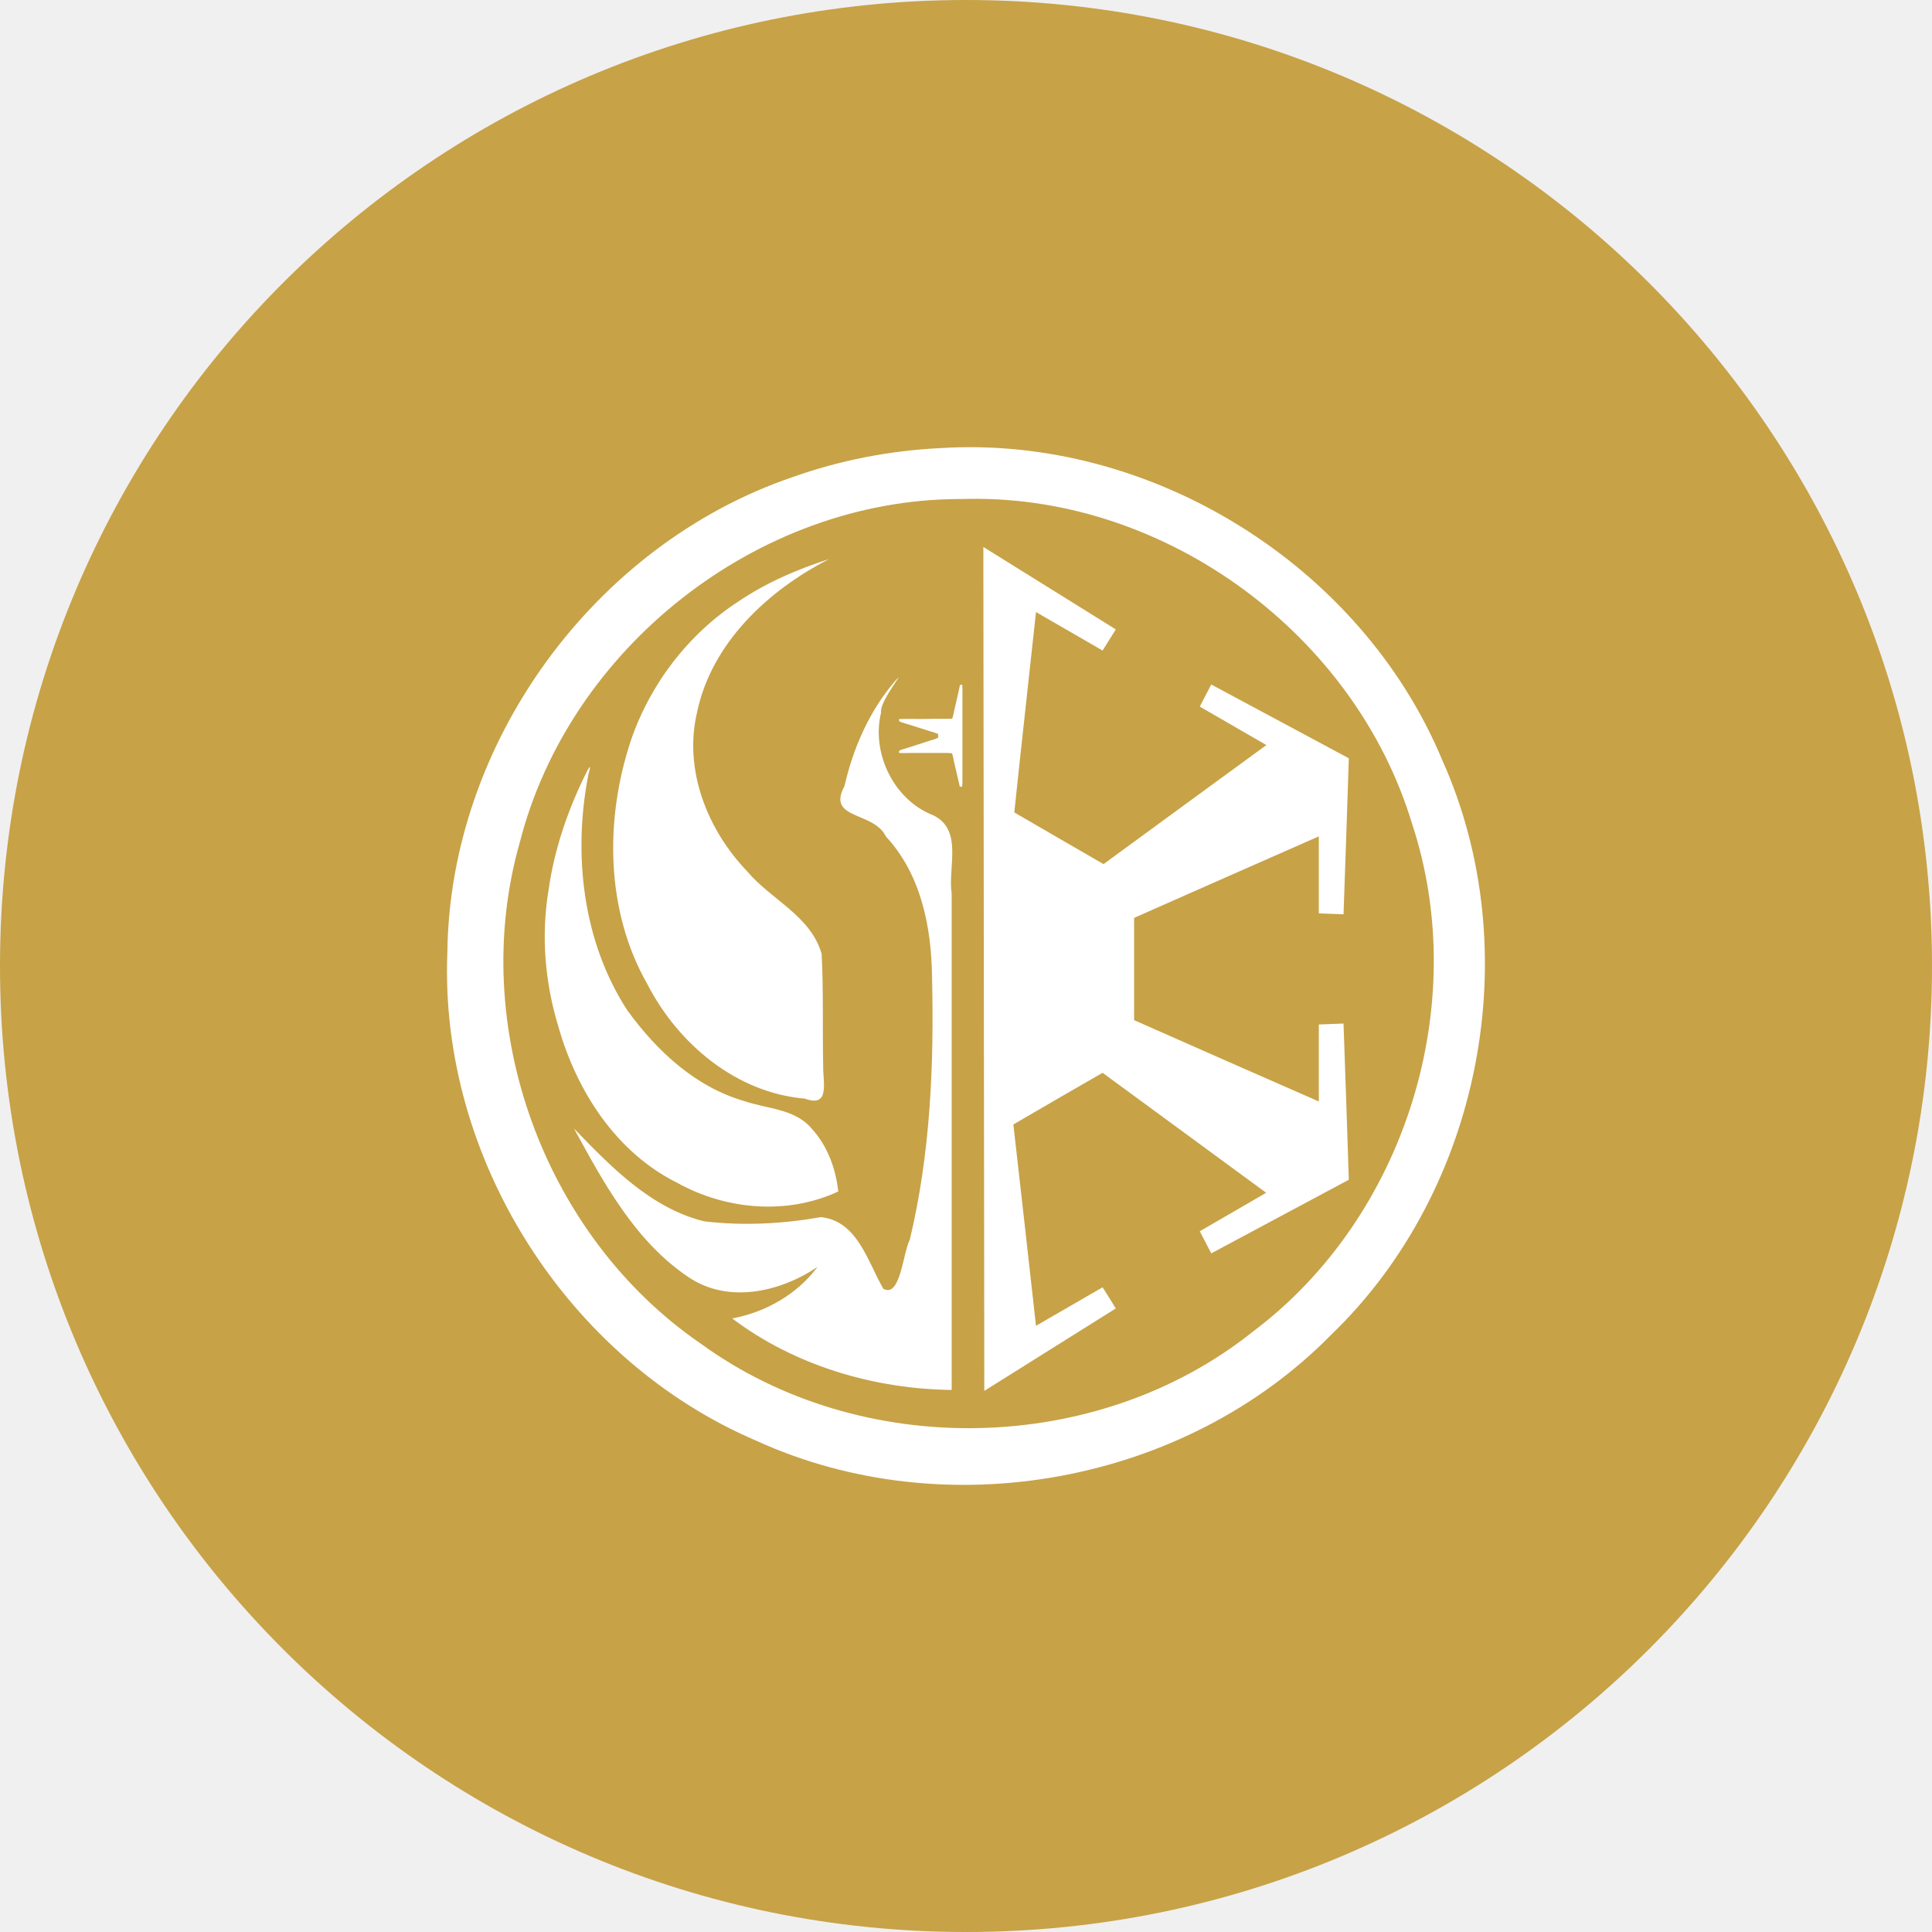
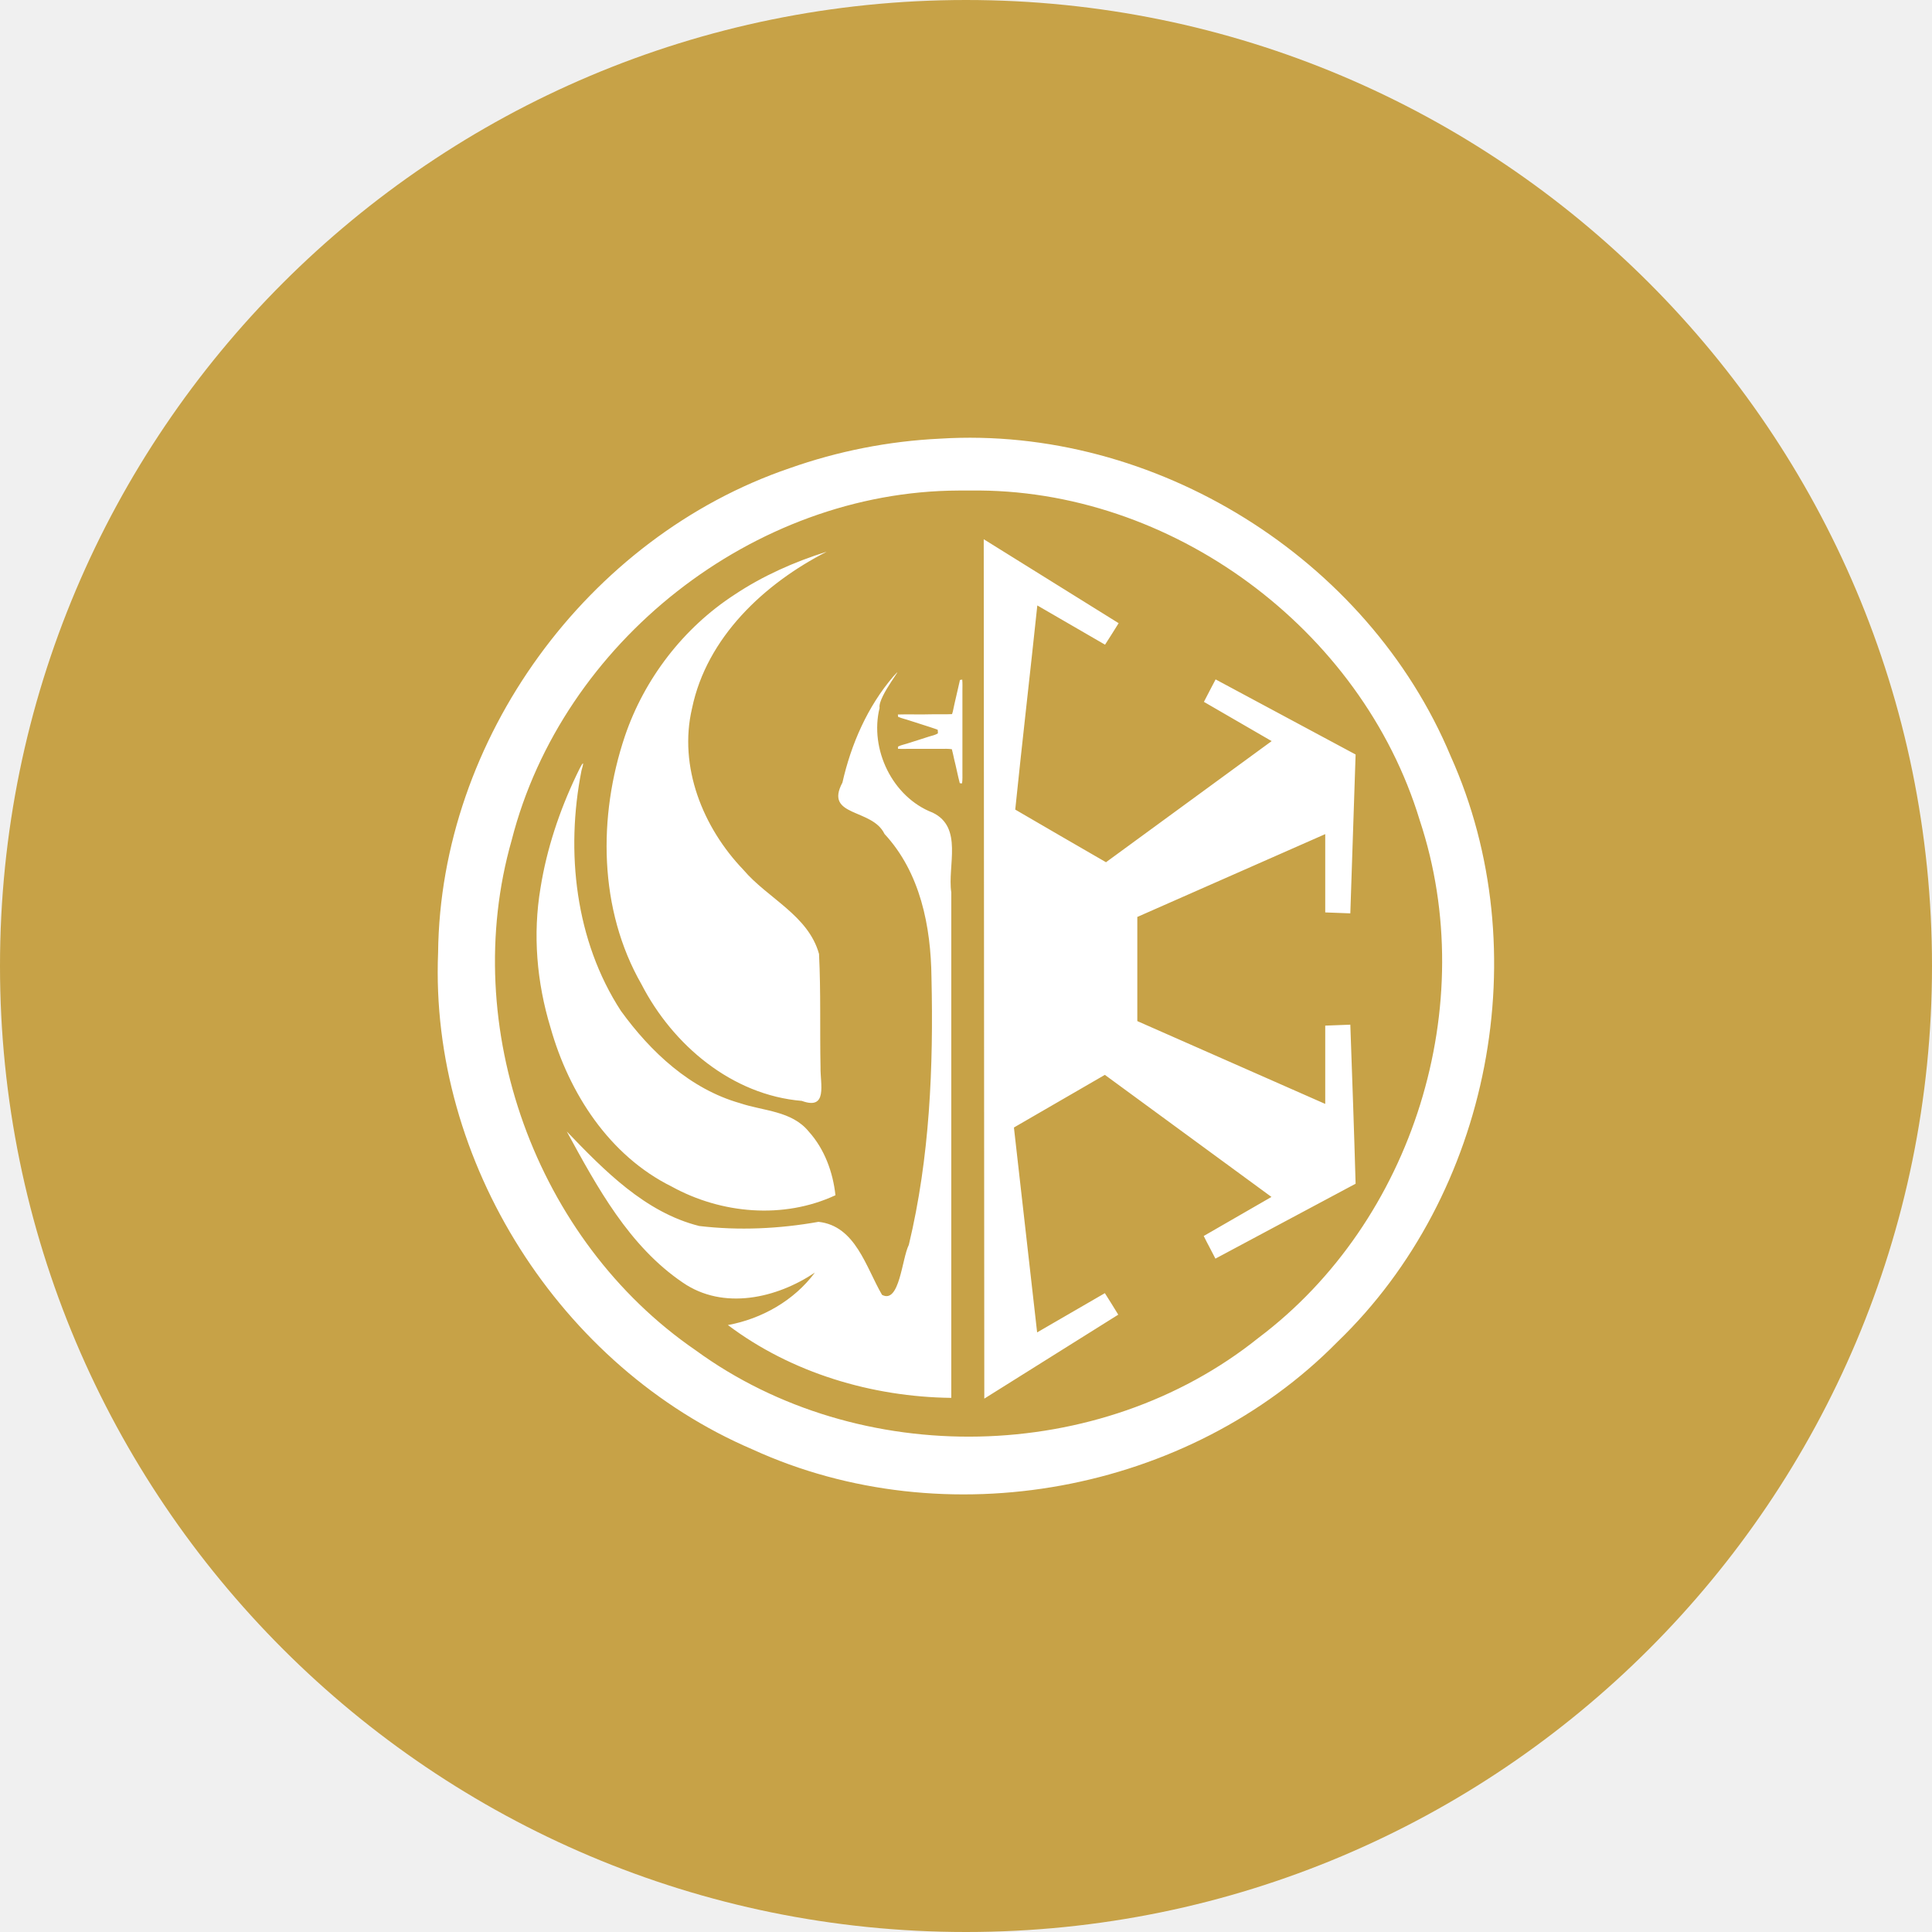
- <svg xmlns="http://www.w3.org/2000/svg" viewBox="0 0 1024 1024">
+ <svg xmlns="http://www.w3.org/2000/svg" viewBox="0 0 1024 1024" style="enable-background:new 0 0 1024 1024" xml:space="preserve">
  <circle cx="512" cy="512" r="512" style="fill:#c7a247" />
-   <path d="M521.2 289.9c23.4 14.5 46.8 29.2 70.2 43.7-2.3 3.7-4.7 7.5-7 11.2-11.8-6.8-23.5-13.6-35.3-20.4-3.8 35.4-7.8 70.8-11.5 106.2 15.7 9.2 31.5 18.2 47.3 27.4 28.7-21 57.5-42.1 86.3-63.1-11.7-6.8-23.5-13.6-35.3-20.4 2.1-3.9 4-7.8 6.1-11.7 24.3 13.1 48.6 26 72.9 39.1-.9 27.6-1.8 55.2-2.8 82.7-4.4-.2-8.7-.3-13.1-.5v-40.8c-32.6 14.4-65.3 28.7-97.9 43.2v54.2c32.6 14.4 65.2 28.8 97.9 43.1V543c4.4-.2 8.7-.3 13.1-.5 1 27.6 1.9 55.2 2.8 82.8l-72.9 39c-2-3.9-4.1-7.8-6.1-11.7 11.8-6.8 23.5-13.6 35.2-20.4l-86.7-63.6c-15.8 9.1-31.6 18.2-47.3 27.4 4 35.6 8.1 71.1 12 106.7 11.8-6.8 23.5-13.6 35.3-20.4 2.4 3.7 4.7 7.5 7 11.2-23.2 14.6-46.5 29.1-69.7 43.7l-.5-447.3zm-22.7-52.4c111.6-7 222.8 62 265.9 165.3 45.4 101.1 20.9 228-59 304.8-77.5 78.8-204.1 101.9-304.6 56-100.1-42.8-168-149.7-163.7-258.6 1.2-111.2 77.7-216.2 182.9-252.1 25.3-9 51.8-14.1 78.5-15.4zm9.6 27c-106.7.4-206.3 78.9-232.6 182-27.7 97.1 12.5 208.3 95.7 265.5 85.3 62.2 210.6 59.7 293.1-6.4 80.7-60.7 115.8-173.6 84-269.4-30.3-99.8-129.6-173.1-234-171.8l-6.2.1zm-116.6 54.2c14.7-9.9 31.1-17 48-22.4-32.5 16.6-62.5 44.6-70.1 81.5-7.1 30.4 5.6 62.2 26.7 84.1 12.6 15 33.8 23.6 39.4 43.8 1 19.7.4 39.5.8 59.2-.2 8.5 3.9 22.4-9.7 17.4-36.4-3.1-67.2-29-83.5-60.7-22.2-38.9-22.6-87.4-8.7-129.2 10.2-29.9 30.5-56.4 57.1-73.7zm82.7 42.5c7.6-8.4-8.3 10.5-7.2 16.4-5.3 21.5 6.7 46.4 27.6 54.5 16 7.7 7.7 27.7 9.8 41.5v263.1c-41.2-.5-83.2-12.9-116.3-37.9 17.7-3.3 34.4-12.8 45.2-27.3-19.9 13.4-47.6 19.7-68.7 5.2-28-18.9-44.6-49.7-60.4-78.6 19.5 20.2 40.7 42.2 68.9 49.2 20.6 2.5 41.6 1.4 62-2.2 19.4 2 24.8 23.7 33.1 38 9.1 4.9 10.3-18.9 14-26 10.9-45.4 12.9-92.6 11.8-139.1-.3-26.6-5.8-54.6-24.5-74.7-6.4-13.4-31.6-8.7-21.9-26.7 4.6-20.1 13.1-39.6 26.6-55.4zm34.6 1.9c.4-.1.8-.1 1.2-.2.2 2 .1 4 .1 6v42.3c0 1.9.1 3.9-.2 5.8-.4 0-.8 0-1.2-.1-1-4.2-1.9-8.4-2.9-12.5-.4-1.7-.6-3.4-1.2-5.1-1.9-.3-3.8-.2-5.7-.2h-16.8c-1.8 0-3.7.1-5.5 0 0-.4-.3-1 .2-1.3 1.4-.7 3-1 4.5-1.5 3.8-1.3 7.6-2.4 11.4-3.7 1.5-.5 3.2-.8 4.6-1.7 0-.6 0-1.2-.1-1.9-1.4-.6-2.8-1-4.2-1.4-3.5-1.1-7-2.2-10.4-3.3-2-.7-4.1-1.1-6-2 0-.4-.1-.8-.1-1.2 5.6-.2 11.3.1 17-.1 3.7-.1 7.5.1 11.2-.1.1-.4.3-.9.4-1.3 1.2-5.7 2.6-11.1 3.7-16.5zm-199.6 49.6c1.9-3.9 5-10.3 2.7-2.4-8.3 42.2-3.2 88.6 20.6 125.2 15.5 21.4 36 40.6 62 48.1 12.2 4.2 27 4 35.9 14.8 8.2 9 12.6 21.1 13.9 33.1-27 12.6-59.4 9.8-85.2-4.5-32.5-16.1-53.4-48.6-63.1-82.7-7.2-23.5-9.3-48.6-5.2-72.9 2.9-20.4 9.5-40.1 18.4-58.7zm0 0" style="fill:#fff" />
+   <path d="M521.4 285.8c23.9 14.8 47.6 29.7 71.5 44.5-2.4 3.8-4.7 7.6-7.2 11.4-12-6.9-23.9-13.9-35.9-20.8-3.8 36.1-8 72.1-11.7 108.2 16 9.4 32.1 18.6 48.1 27.9 29.3-21.4 58.6-42.8 87.8-64.2-12-6.9-23.9-13.9-35.9-20.8 2.1-4 4.1-8 6.2-11.9 24.7 13.3 49.5 26.5 74.2 39.8-.9 28.1-1.9 56.2-2.8 84.2-4.4-.2-8.9-.3-13.3-.5v-41.5c-33.2 14.6-66.4 29.3-99.6 43.9v55.2c33.2 14.6 66.4 29.3 99.6 43.9v-41.5c4.4-.2 8.9-.3 13.3-.5 1 28.1 2 56.2 2.8 84.3-24.8 13.2-49.5 26.5-74.3 39.7-2-4-4.2-7.9-6.2-12 12-6.9 23.9-13.8 35.9-20.7-29.4-21.6-58.9-43.1-88.3-64.7-16.1 9.3-32.1 18.6-48.2 27.9l12.3 108.6c12-6.9 23.9-13.9 35.9-20.8 2.4 3.8 4.8 7.6 7.1 11.4-23.7 14.8-47.3 29.7-71 44.5l-.3-455.5zm-23.2-53.3c113.7-7.1 226.8 63.2 270.7 168.3 46.2 102.9 21.2 232.2-60 310.4C630 791.4 501 815 398.8 768.2c-101.9-43.6-171.1-152.4-166.6-263.3 1.2-113.3 79.2-220.2 186.2-256.7 25.7-9.1 52.6-14.4 79.8-15.7zM508 260c-108.6.4-210 80.3-236.8 185.3-28.2 98.9 12.7 212.1 97.4 270.3C455.4 779 583 776.5 667 709.1c82.2-61.8 117.9-176.7 85.5-274.3C721.7 333.2 620.6 258.5 514.3 260H508zm-118.7 55.2c15-10 31.7-17.4 48.9-22.8-33.1 16.9-63.6 45.4-71.4 83-7.3 31 5.8 63.3 27.2 85.6 12.9 15.2 34.4 24.1 40.1 44.6 1 20 .4 40.2.8 60.2-.2 8.6 4 22.8-9.9 17.7-37.1-3.1-68.4-29.6-85-61.8-22.7-39.6-23.1-89-8.8-131.5 10.3-30.4 31-57.4 58.1-75zm84.2 43.3c7.7-8.5-8.4 10.7-7.3 16.7-5.4 21.9 6.8 47.3 28.1 55.5 16.3 7.8 7.8 28.2 9.9 42.3v267.9c-42-.5-84.7-13.2-118.4-38.6 18-3.3 35.1-13 46.1-27.8-20.2 13.6-48.5 20.1-70 5.3-28.5-19.3-45.4-50.6-61.5-80.1 19.8 20.6 41.5 42.9 70.2 50.1 21 2.5 42.4 1.5 63.2-2.2 19.7 2.1 25.2 24.2 33.7 38.7 9.3 5 10.5-19.2 14.2-26.5 11.1-46.3 13.1-94.3 12-141.7-.3-27.1-5.9-55.6-24.9-76.1-6.5-13.7-32.1-8.9-22.3-27.2 4.6-20.4 13.3-40.3 27-56.3zm35.3 1.9c.4-.1.8-.1 1.2-.2.2 2 .1 4 .1 6.1v43c0 2 .1 3.9-.2 5.9-.4 0-.8 0-1.2-.1-1.1-4.2-1.9-8.5-3-12.8-.4-1.7-.7-3.5-1.2-5.2-1.9-.3-3.9-.2-5.8-.2h-17.1c-1.9 0-3.8.1-5.6 0 0-.4-.3-1 .2-1.3 1.4-.7 3.1-1 4.6-1.5 3.9-1.3 7.8-2.4 11.6-3.7 1.6-.5 3.3-.8 4.7-1.7 0-.6 0-1.3-.1-1.9-1.4-.6-2.9-1-4.3-1.5-3.5-1.2-7.1-2.2-10.6-3.4-2-.7-4.1-1.1-6.1-2 0-.4-.1-.8-.1-1.2 5.7-.2 11.5.1 17.3-.1 3.8-.1 7.6.1 11.4-.1.1-.4.3-.9.4-1.3 1.2-5.8 2.6-11.3 3.8-16.8zm-203.3 50.5c1.9-4 5.1-10.5 2.7-2.5-8.5 43-3.3 90.2 20.9 127.4 15.8 21.8 36.7 41.4 63.1 48.9 12.4 4.2 27.5 4 36.5 15.1 8.3 9.2 12.8 21.5 14.1 33.7-27.5 12.8-60.5 9.9-86.8-4.6-33.1-16.4-54.4-49.5-64.2-84.2-7.3-24-9.5-49.4-5.3-74.2 3.3-20.6 10-40.7 19-59.6zm0 0" style="fill:#fff" />
</svg>
